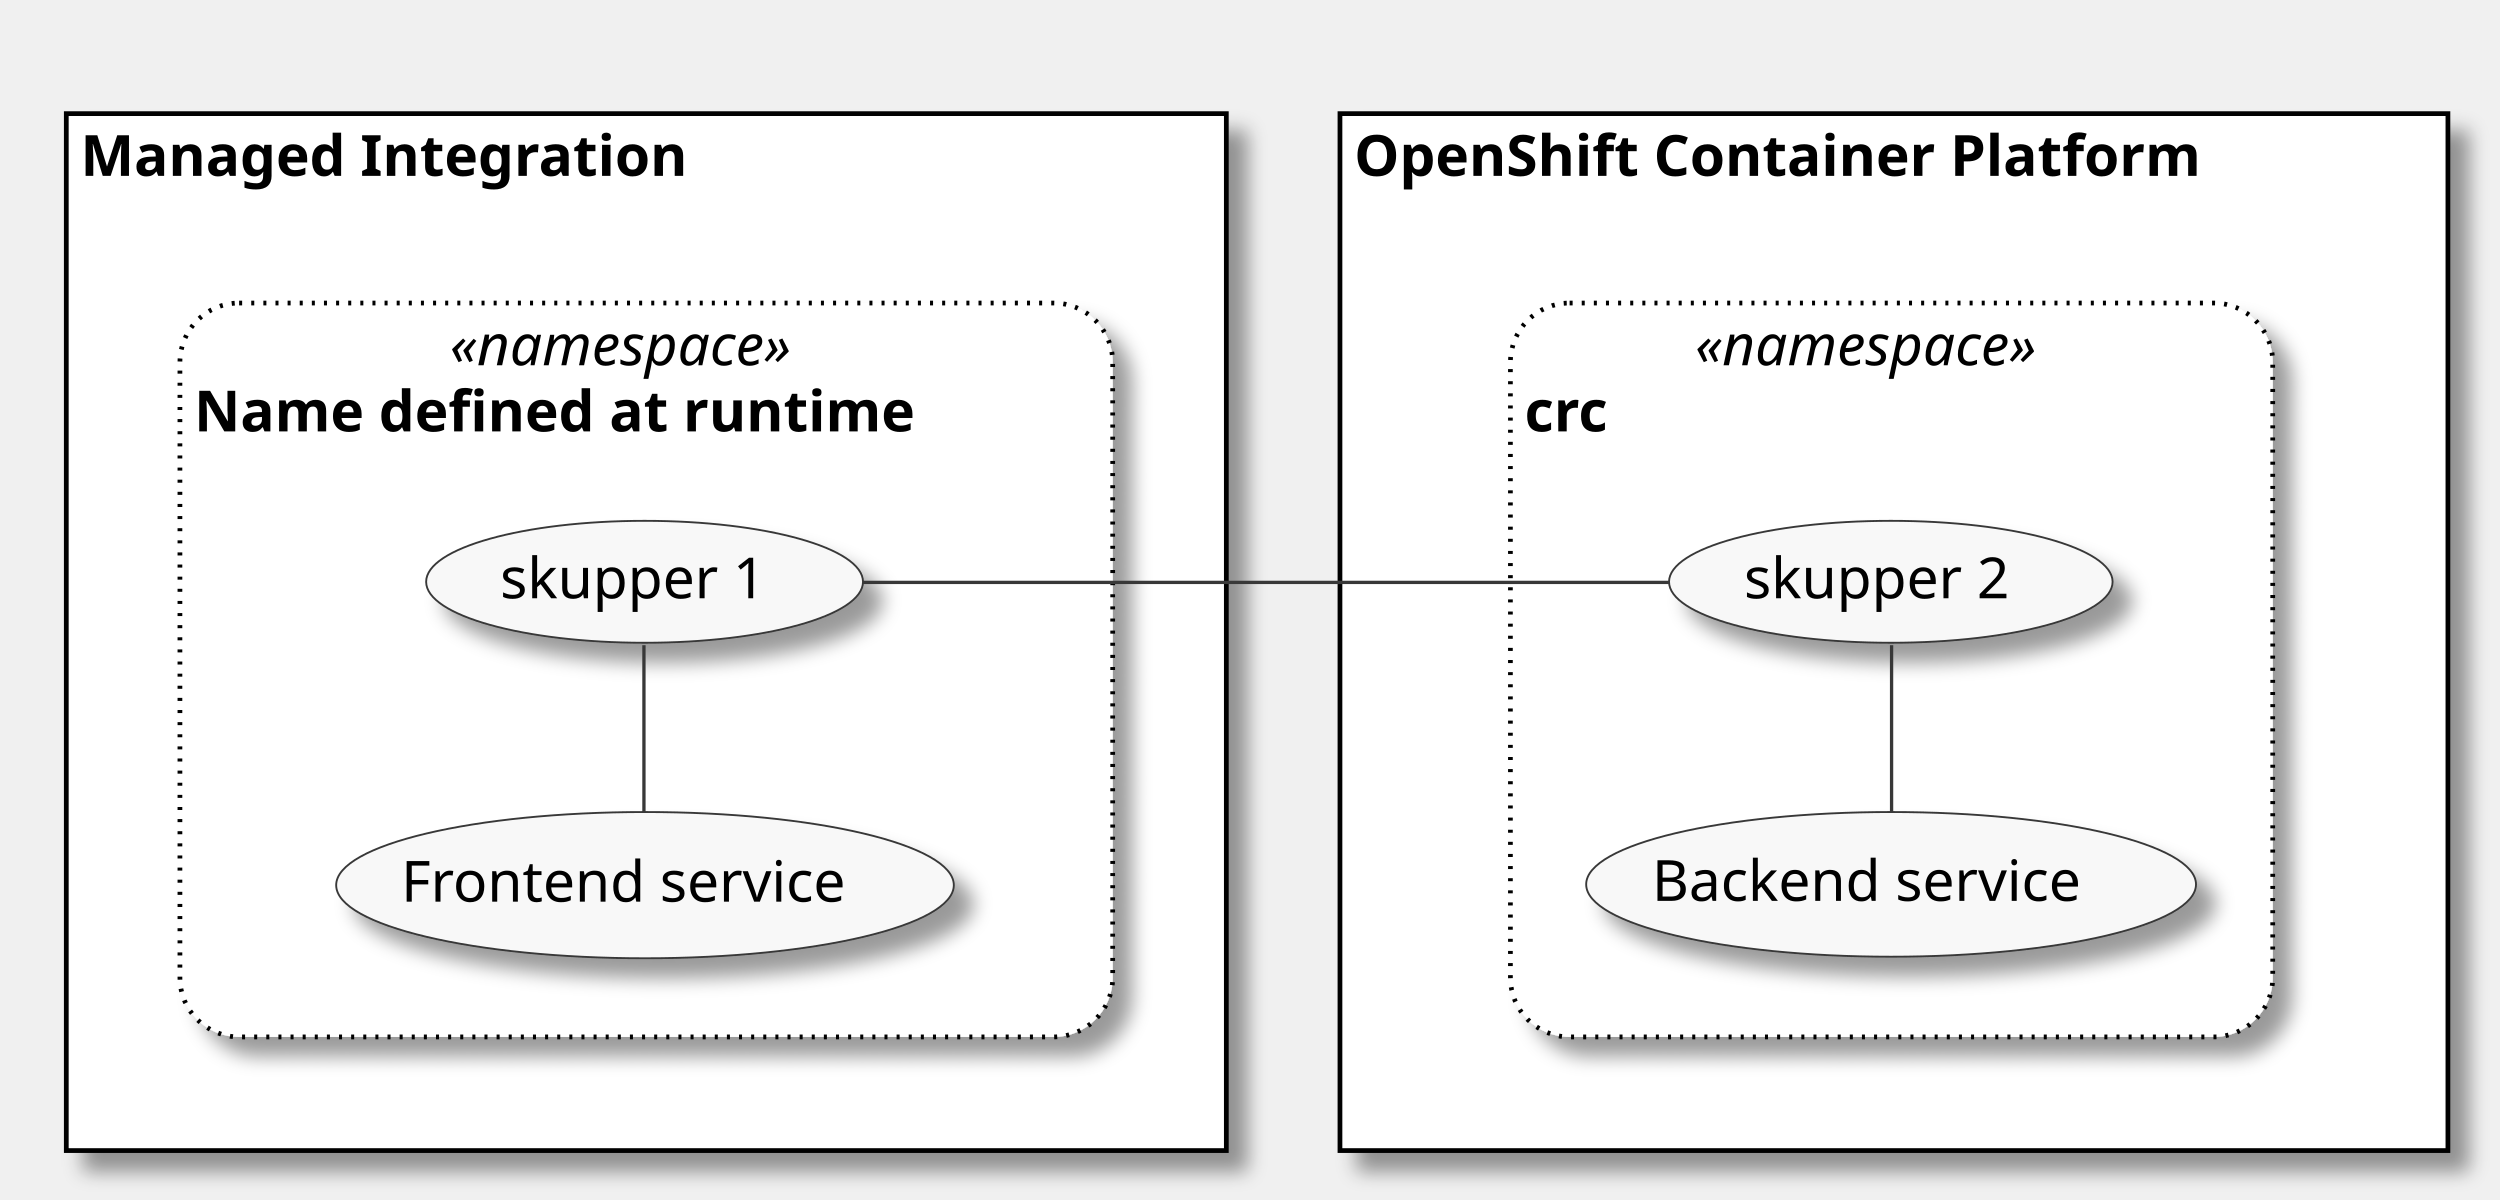
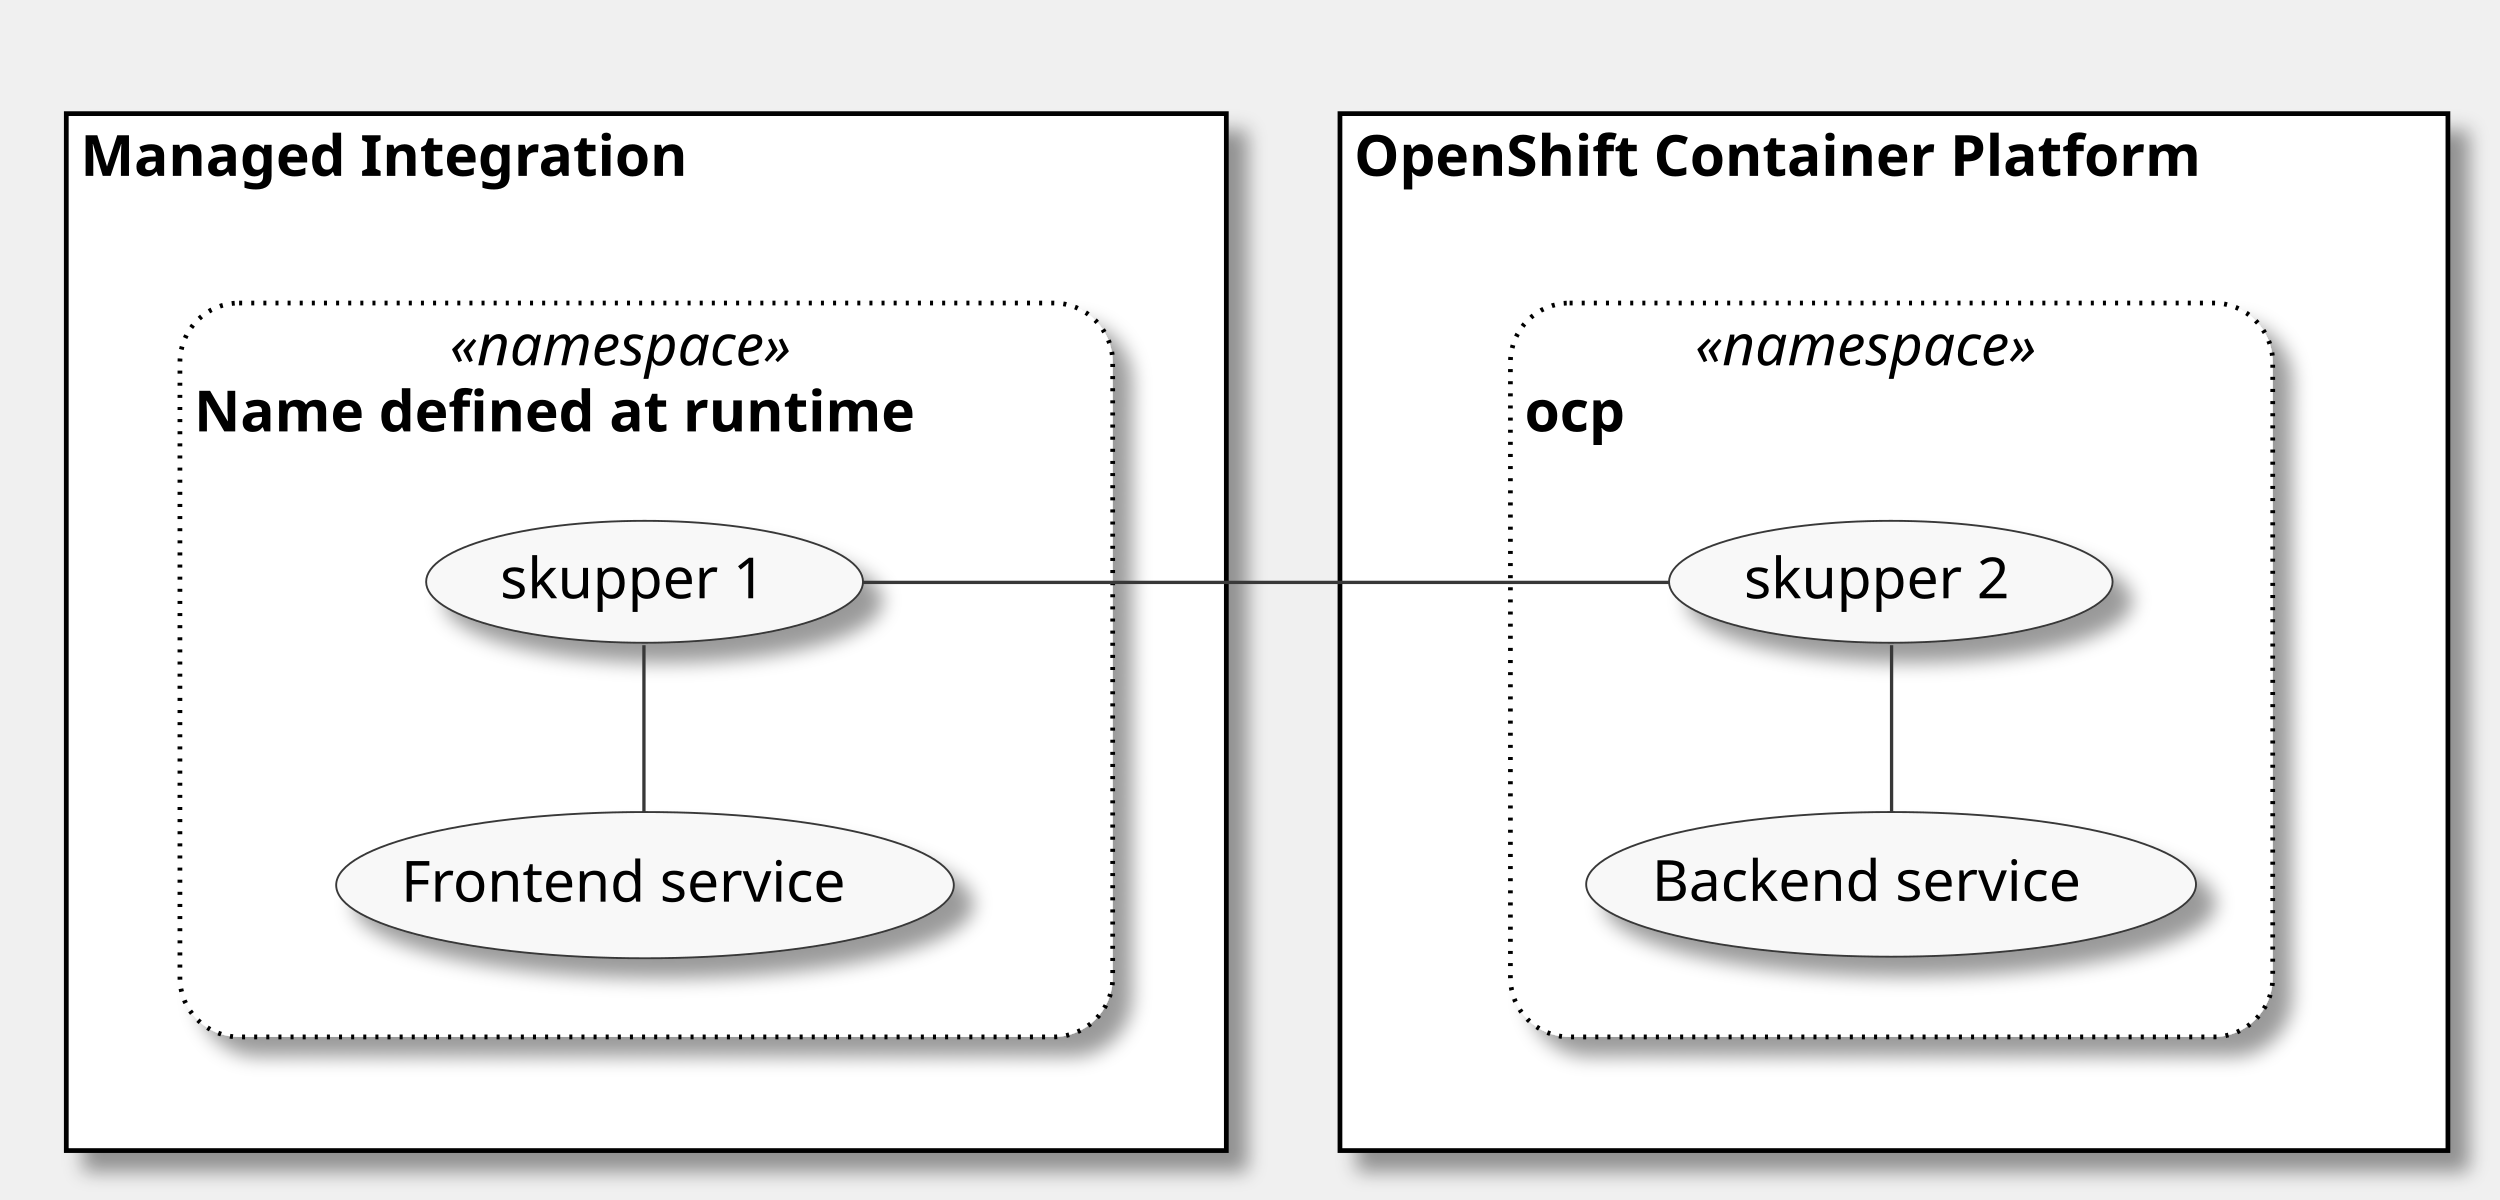
<svg xmlns="http://www.w3.org/2000/svg" contentScriptType="application/ecmascript" contentStyleType="text/css" height="396.875px" preserveAspectRatio="none" style="width:825px;height:396px;" version="1.1" viewBox="0 0 825 396" width="825px" zoomAndPan="magnify">
  <defs>
-     <filter height="300%" id="f1vxb6bymxkcse" width="300%" x="-1" y="-1">
+     <filter height="300%" id="f137snr1wr1x1m" width="300%" x="-1" y="-1">
      <feGaussianBlur result="blurOut" stdDeviation="3.125" />
      <feColorMatrix in="blurOut" result="blurOut2" type="matrix" values="0 0 0 0 0 0 0 0 0 0 0 0 0 0 0 0 0 0 .4 0" />
      <feOffset dx="6.25" dy="6.25" in="blurOut2" result="blurOut3" />
      <feBlend in="SourceGraphic" in2="blurOut3" mode="normal" />
    </filter>
  </defs>
  <g>
-     <rect fill="#FFFFFF" filter="url(#f1vxb6bymxkcse)" height="342.188" style="stroke: #000000; stroke-width: 1.562;" width="382.812" x="21.875" y="37.5" />
+     <rect fill="#FFFFFF" filter="url(#f137snr1wr1x1m)" height="342.188" style="stroke: #000000; stroke-width: 1.562;" width="382.812" x="21.875" y="37.5" />
    <text fill="#000000" font-family="sans-serif" font-size="18.75" font-weight="bold" lengthAdjust="spacingAndGlyphs" textLength="239.062" x="26.562" y="58.029">Managed Integration</text>
-     <rect fill="#FFFFFF" filter="url(#f1vxb6bymxkcse)" height="242.188" rx="19.531" ry="19.531" style="stroke: #000000; stroke-width: 1.562; stroke-dasharray: 1.0,3.0;" width="307.812" x="59.375" y="100" />
+     <rect fill="#FFFFFF" filter="url(#f137snr1wr1x1m)" height="242.188" rx="19.531" ry="19.531" style="stroke: #000000; stroke-width: 1.562; stroke-dasharray: 1.0,3.0;" width="307.812" x="59.375" y="100" />
    <text fill="#000000" font-family="sans-serif" font-size="18.75" font-style="italic" lengthAdjust="spacingAndGlyphs" textLength="129.688" x="148.438" y="120.529">«namespace»</text>
    <text fill="#000000" font-family="sans-serif" font-size="18.75" font-weight="bold" lengthAdjust="spacingAndGlyphs" textLength="282.812" x="64.062" y="142.355">Name defined at runtime</text>
-     <rect fill="#FFFFFF" filter="url(#f1vxb6bymxkcse)" height="342.188" style="stroke: #000000; stroke-width: 1.562;" width="365.625" x="442.188" y="37.5" />
+     <rect fill="#FFFFFF" filter="url(#f137snr1wr1x1m)" height="342.188" style="stroke: #000000; stroke-width: 1.562;" width="365.625" x="442.188" y="37.5" />
    <text fill="#000000" font-family="sans-serif" font-size="18.75" font-weight="bold" lengthAdjust="spacingAndGlyphs" textLength="340.625" x="446.875" y="58.029">OpenShift Container Platform</text>
-     <rect fill="#FFFFFF" filter="url(#f1vxb6bymxkcse)" height="242.188" rx="19.531" ry="19.531" style="stroke: #000000; stroke-width: 1.562; stroke-dasharray: 1.0,3.0;" width="251.562" x="498.438" y="100" />
+     <rect fill="#FFFFFF" filter="url(#f137snr1wr1x1m)" height="242.188" rx="19.531" ry="19.531" style="stroke: #000000; stroke-width: 1.562; stroke-dasharray: 1.0,3.0;" width="251.562" x="498.438" y="100" />
    <text fill="#000000" font-family="sans-serif" font-size="18.75" font-style="italic" lengthAdjust="spacingAndGlyphs" textLength="129.688" x="559.375" y="120.529">«namespace»</text>
-     <text fill="#000000" font-family="sans-serif" font-size="18.75" font-weight="bold" lengthAdjust="spacingAndGlyphs" textLength="35.938" x="503.125" y="142.355">crc</text>
-     <ellipse cx="212.85" cy="292.101" fill="#F8F8F8" filter="url(#f1vxb6bymxkcse)" rx="101.912" ry="24.132" style="stroke: #383838; stroke-width: 0.625;" />
+     <text fill="#000000" font-family="sans-serif" font-size="18.75" font-weight="bold" lengthAdjust="spacingAndGlyphs" textLength="40.625" x="503.125" y="142.355">ocp</text>
+     <ellipse cx="212.85" cy="292.101" fill="#F8F8F8" filter="url(#f137snr1wr1x1m)" rx="101.912" ry="24.132" style="stroke: #383838; stroke-width: 0.625;" />
    <text fill="#000000" font-family="sans-serif" font-size="18.75" lengthAdjust="spacingAndGlyphs" textLength="160.938" x="132.381" y="297.546">Frontend service</text>
-     <ellipse cx="212.709" cy="191.996" fill="#F8F8F8" filter="url(#f1vxb6bymxkcse)" rx="72.084" ry="20.121" style="stroke: #383838; stroke-width: 0.625;" />
+     <ellipse cx="212.709" cy="191.996" fill="#F8F8F8" filter="url(#f137snr1wr1x1m)" rx="72.084" ry="20.121" style="stroke: #383838; stroke-width: 0.625;" />
    <text fill="#000000" font-family="sans-serif" font-size="18.75" lengthAdjust="spacingAndGlyphs" textLength="95.312" x="165.052" y="197.44">skupper 1</text>
-     <ellipse cx="624.06" cy="291.843" fill="#F8F8F8" filter="url(#f1vxb6bymxkcse)" rx="100.623" ry="23.875" style="stroke: #383838; stroke-width: 0.625;" />
+     <ellipse cx="624.06" cy="291.843" fill="#F8F8F8" filter="url(#f137snr1wr1x1m)" rx="100.623" ry="23.875" style="stroke: #383838; stroke-width: 0.625;" />
    <text fill="#000000" font-family="sans-serif" font-size="18.75" lengthAdjust="spacingAndGlyphs" textLength="157.812" x="545.154" y="297.288">Backend service</text>
-     <ellipse cx="623.97" cy="191.996" fill="#F8F8F8" filter="url(#f1vxb6bymxkcse)" rx="73.189" ry="20.121" style="stroke: #383838; stroke-width: 0.625;" />
+     <ellipse cx="623.97" cy="191.996" fill="#F8F8F8" filter="url(#f137snr1wr1x1m)" rx="73.189" ry="20.121" style="stroke: #383838; stroke-width: 0.625;" />
    <text fill="#000000" font-family="sans-serif" font-size="18.75" lengthAdjust="spacingAndGlyphs" textLength="96.875" x="575.532" y="197.44">skupper 2</text>
    <path d="M212.5,267.969 C212.5,249.615 212.5,231.262 212.5,212.909 " fill="none" id="Frontend service-skupper 1" style="stroke: #383838; stroke-width: 1.094;" />
    <path d="M284.767,192.188 C359.228,192.188 475.852,192.188 550.759,192.188 " fill="none" id="skupper 1-skupper 2" style="stroke: #383838; stroke-width: 1.094;" />
    <path d="M624.219,267.969 C624.219,249.615 624.219,231.262 624.219,212.909 " fill="none" id="Backend service-skupper 2" style="stroke: #383838; stroke-width: 1.094;" />
  </g>
</svg>
